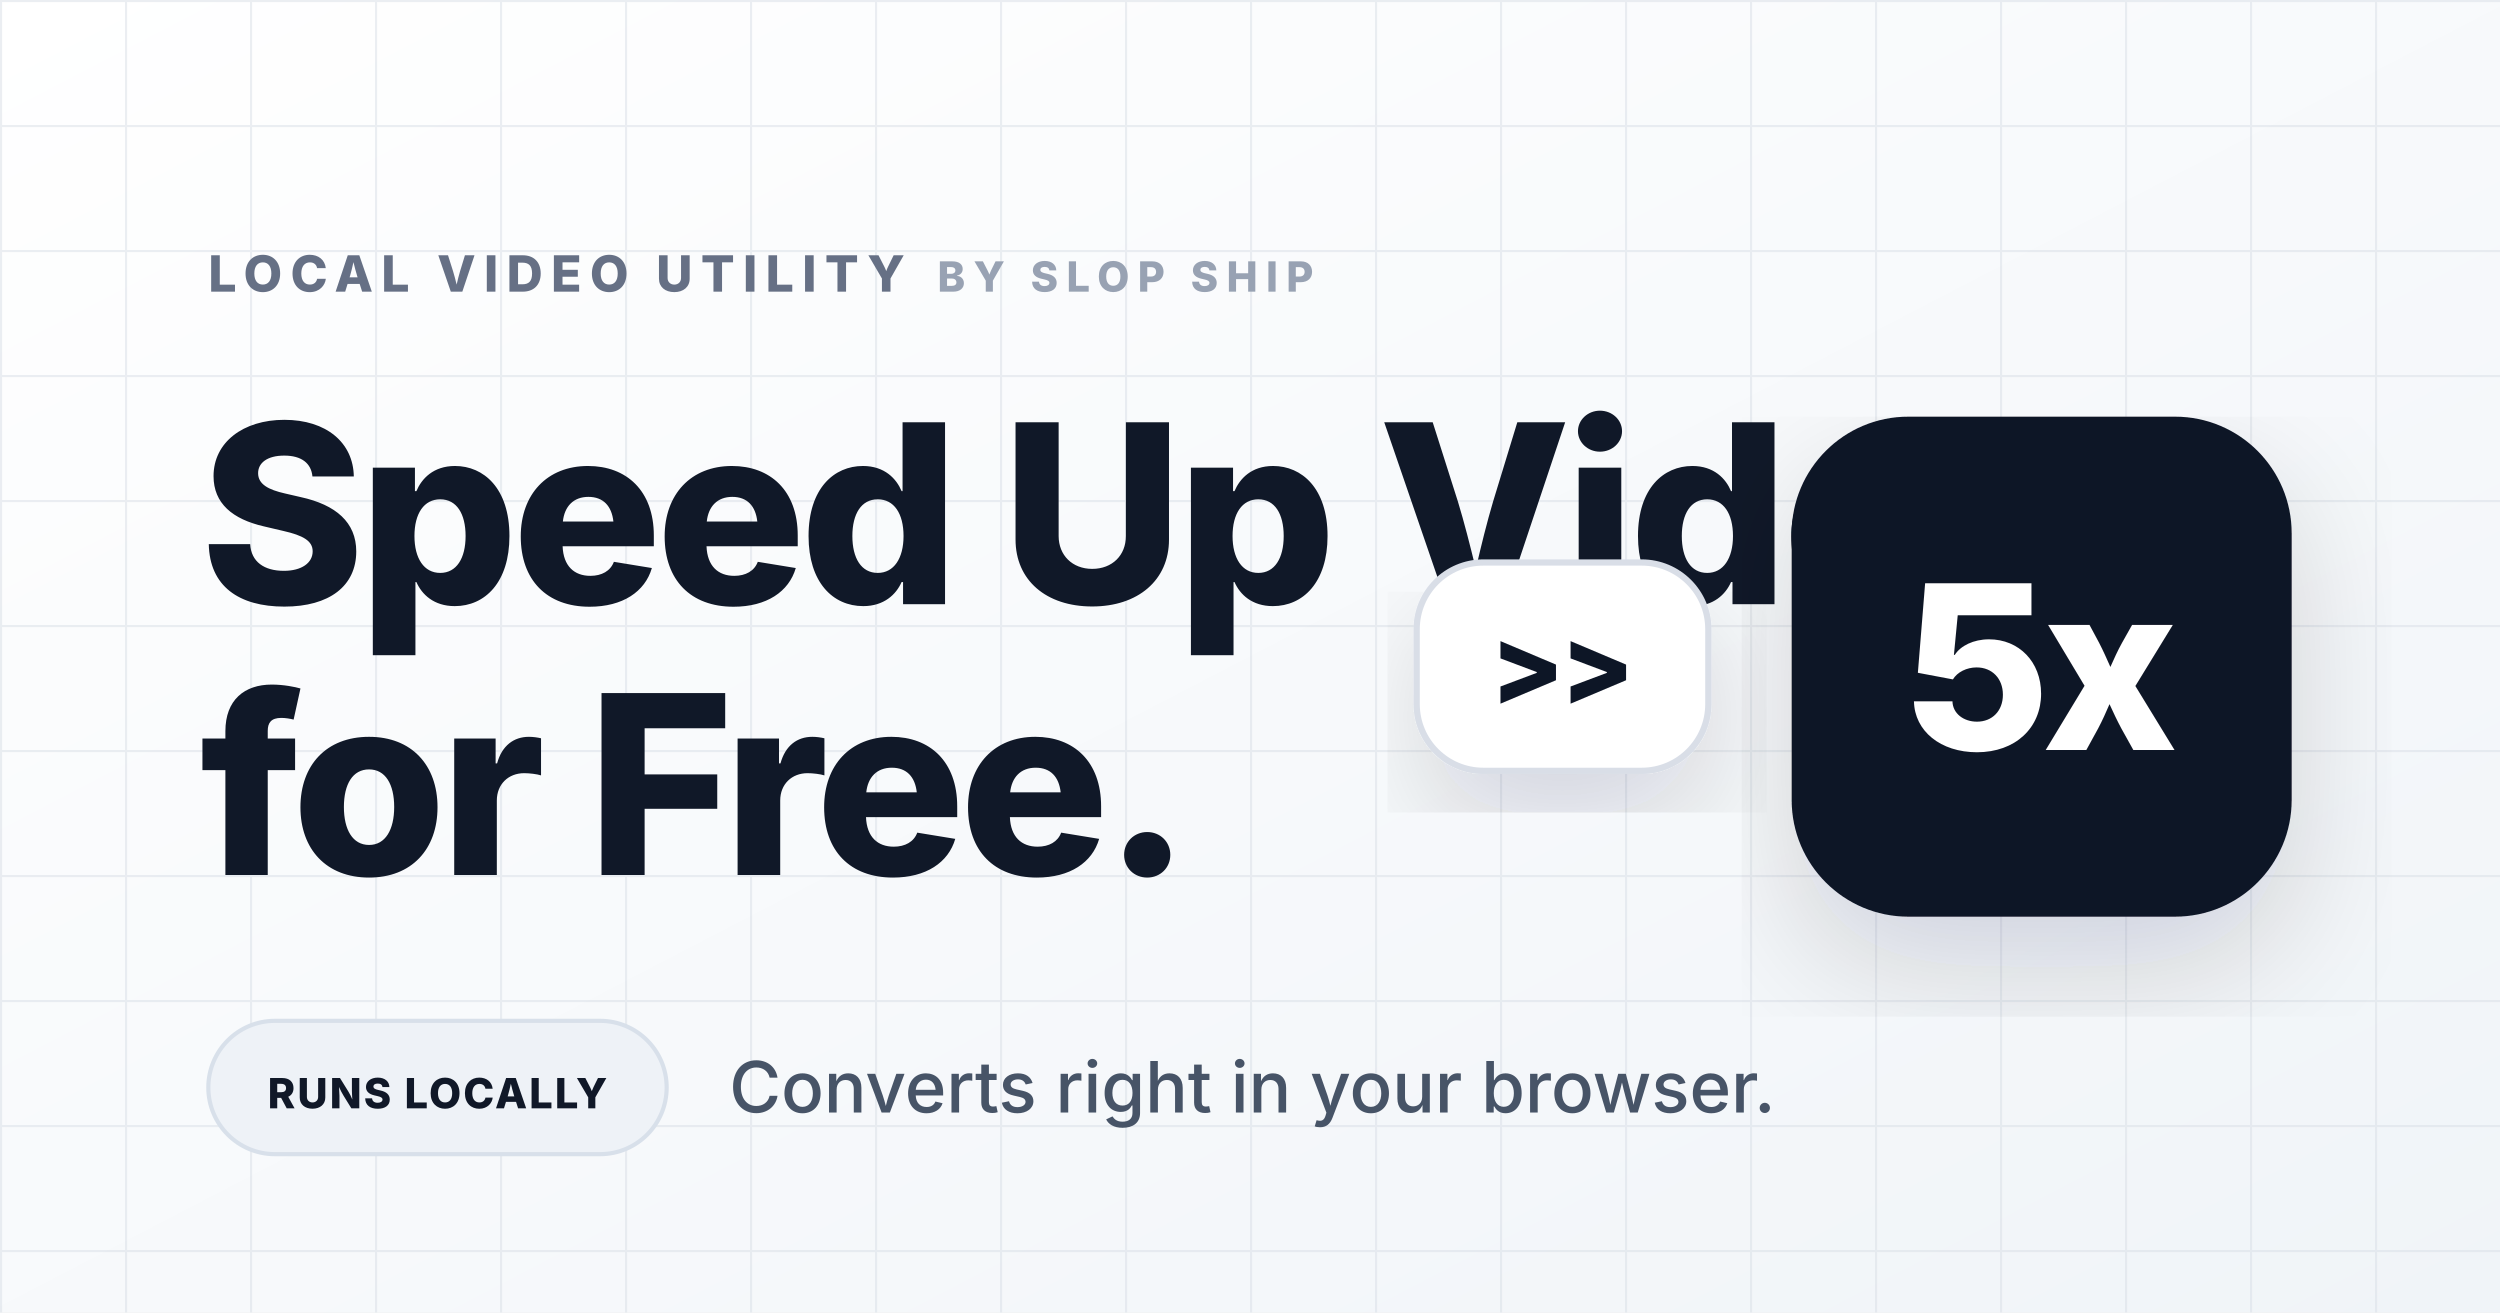
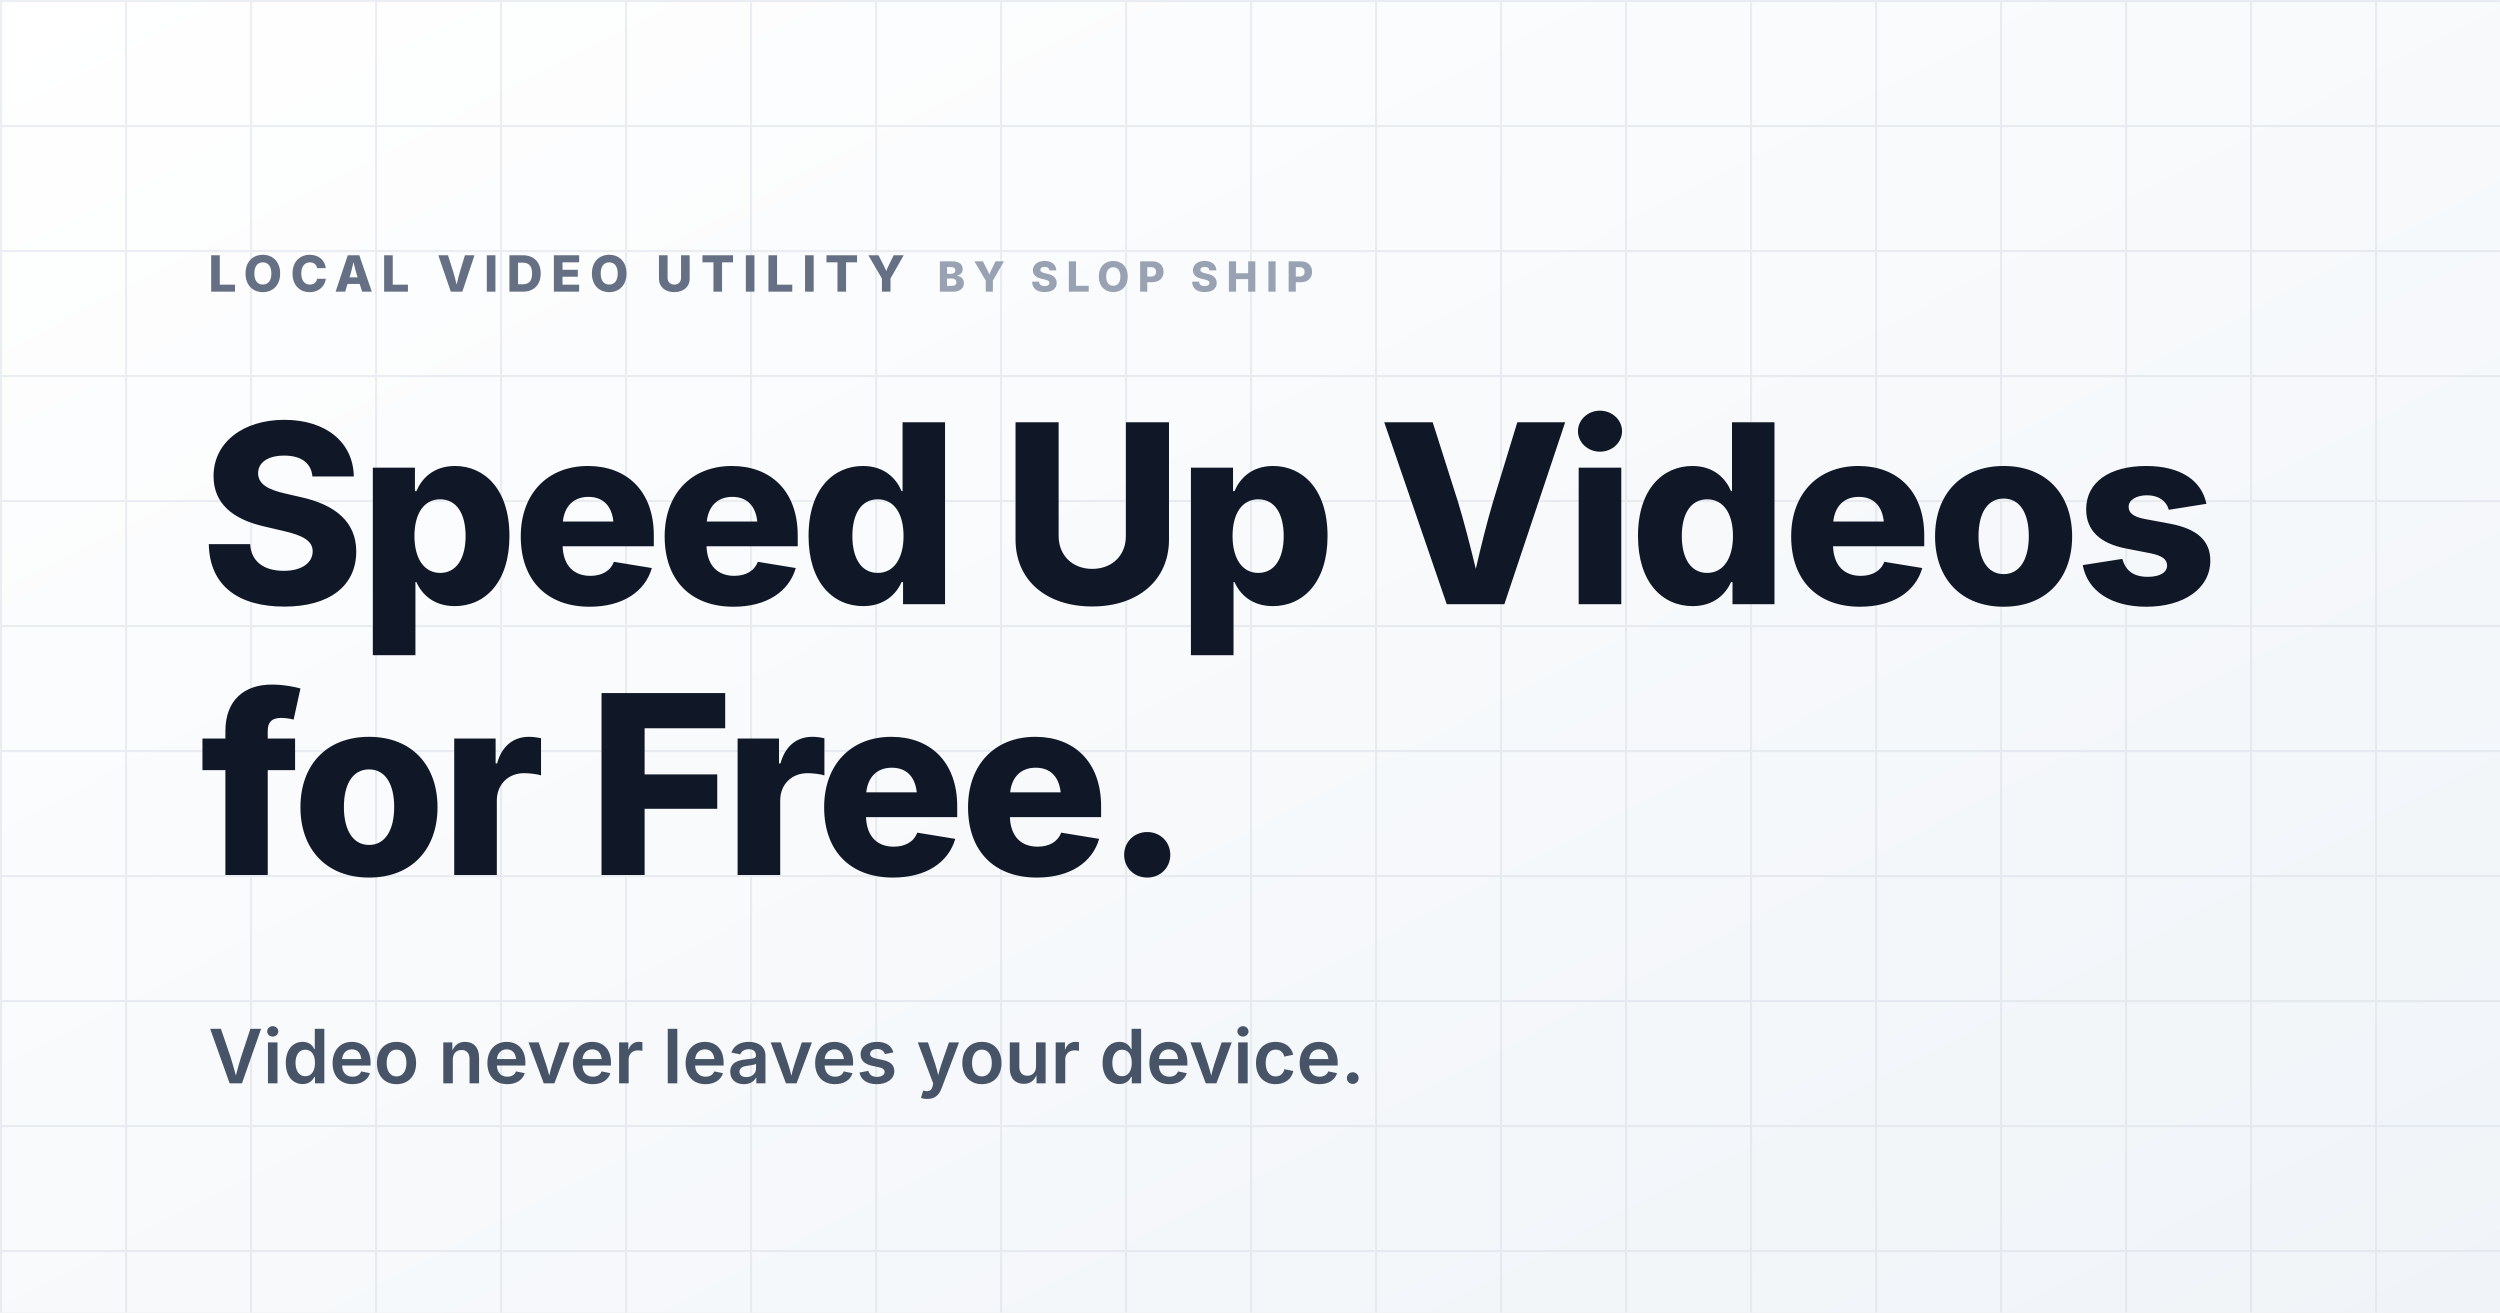
<svg xmlns="http://www.w3.org/2000/svg" width="1200" height="630" viewBox="0 0 1200 630">
  <defs>
    <pattern id="grid" width="60" height="60" patternUnits="userSpaceOnUse">
      <path d="M 60 0 L 0 0 0 60" fill="none" stroke="#d9dee7" stroke-width="2" stroke-opacity="0.5" />
    </pattern>
    <filter id="shadow" x="-10%" y="-10%" width="130%" height="130%">
      <feDropShadow dx="0" dy="24" stdDeviation="32" flood-color="#101828" flood-opacity="0.15" />
    </filter>
    <linearGradient id="bgGrad" x1="0" y1="0" x2="1" y2="1">
      <stop offset="0%" stop-color="#ffffff" />
      <stop offset="100%" stop-color="#f0f4f8" />
    </linearGradient>
  </defs>
  <rect width="1200" height="630" fill="url(#bgGrad)" />
  <rect width="1200" height="630" fill="url(#grid)" />
  <text x="100" y="140" font-family="system-ui, -apple-system, sans-serif" font-size="24" font-weight="800" letter-spacing="4" fill="#667085" text-transform="uppercase">
    LOCAL VIDEO UTILITY
  </text>
  <text x="450" y="140" font-family="system-ui, -apple-system, sans-serif" font-size="20" font-weight="800" letter-spacing="4" fill="#98a2b3" text-transform="uppercase">
    BY SLOP SHIP
  </text>
  <text x="96" y="290" font-family="system-ui, -apple-system, sans-serif" font-size="120" font-weight="800" letter-spacing="-3" fill="#101828">
-     Speed Up Video
+     Speed Up Videos
  </text>
  <text x="96" y="420" font-family="system-ui, -apple-system, sans-serif" font-size="120" font-weight="800" letter-spacing="-3" fill="#101828">
    for Free.
  </text>
-   <rect x="100" y="490" width="220" height="64" rx="32" fill="#eef2f7" stroke="#d8e0ea" stroke-width="2" />
-   <text x="210" y="532" font-family="system-ui, -apple-system, sans-serif" font-size="20" font-weight="800" letter-spacing="1" fill="#101828" text-anchor="middle">
-     RUNS LOCALLY
+   <text x="100" y="520" font-family="system-ui, -apple-system, sans-serif" font-size="36" font-weight="600" fill="#475467">
+     Video never leaves your device.
  </text>
-   <text x="350" y="534" font-family="system-ui, -apple-system, sans-serif" font-size="34" font-weight="500" fill="#475467">
-     Converts right in your browser.
-   </text>
-   <g transform="translate(860, 200)" filter="url(#shadow)">
-     <rect x="0" y="0" width="240" height="240" rx="56" fill="#111827" />
-     <text x="120" y="160" font-family="system-ui, -apple-system, sans-serif" font-size="110" font-weight="800" letter-spacing="-4" fill="#ffffff" text-anchor="middle">5x</text>
-   </g>
-   <g transform="translate(680, 270)" filter="url(#shadow)">
-     <rect x="0" y="0" width="140" height="100" rx="32" fill="#ffffff" stroke="#d9dee7" stroke-width="3" />
-     <text x="70" y="68" font-family="system-ui, -apple-system, sans-serif" font-size="52" font-weight="800" letter-spacing="-2" fill="#101828" text-anchor="middle">&gt;&gt;</text>
-   </g>
</svg>
